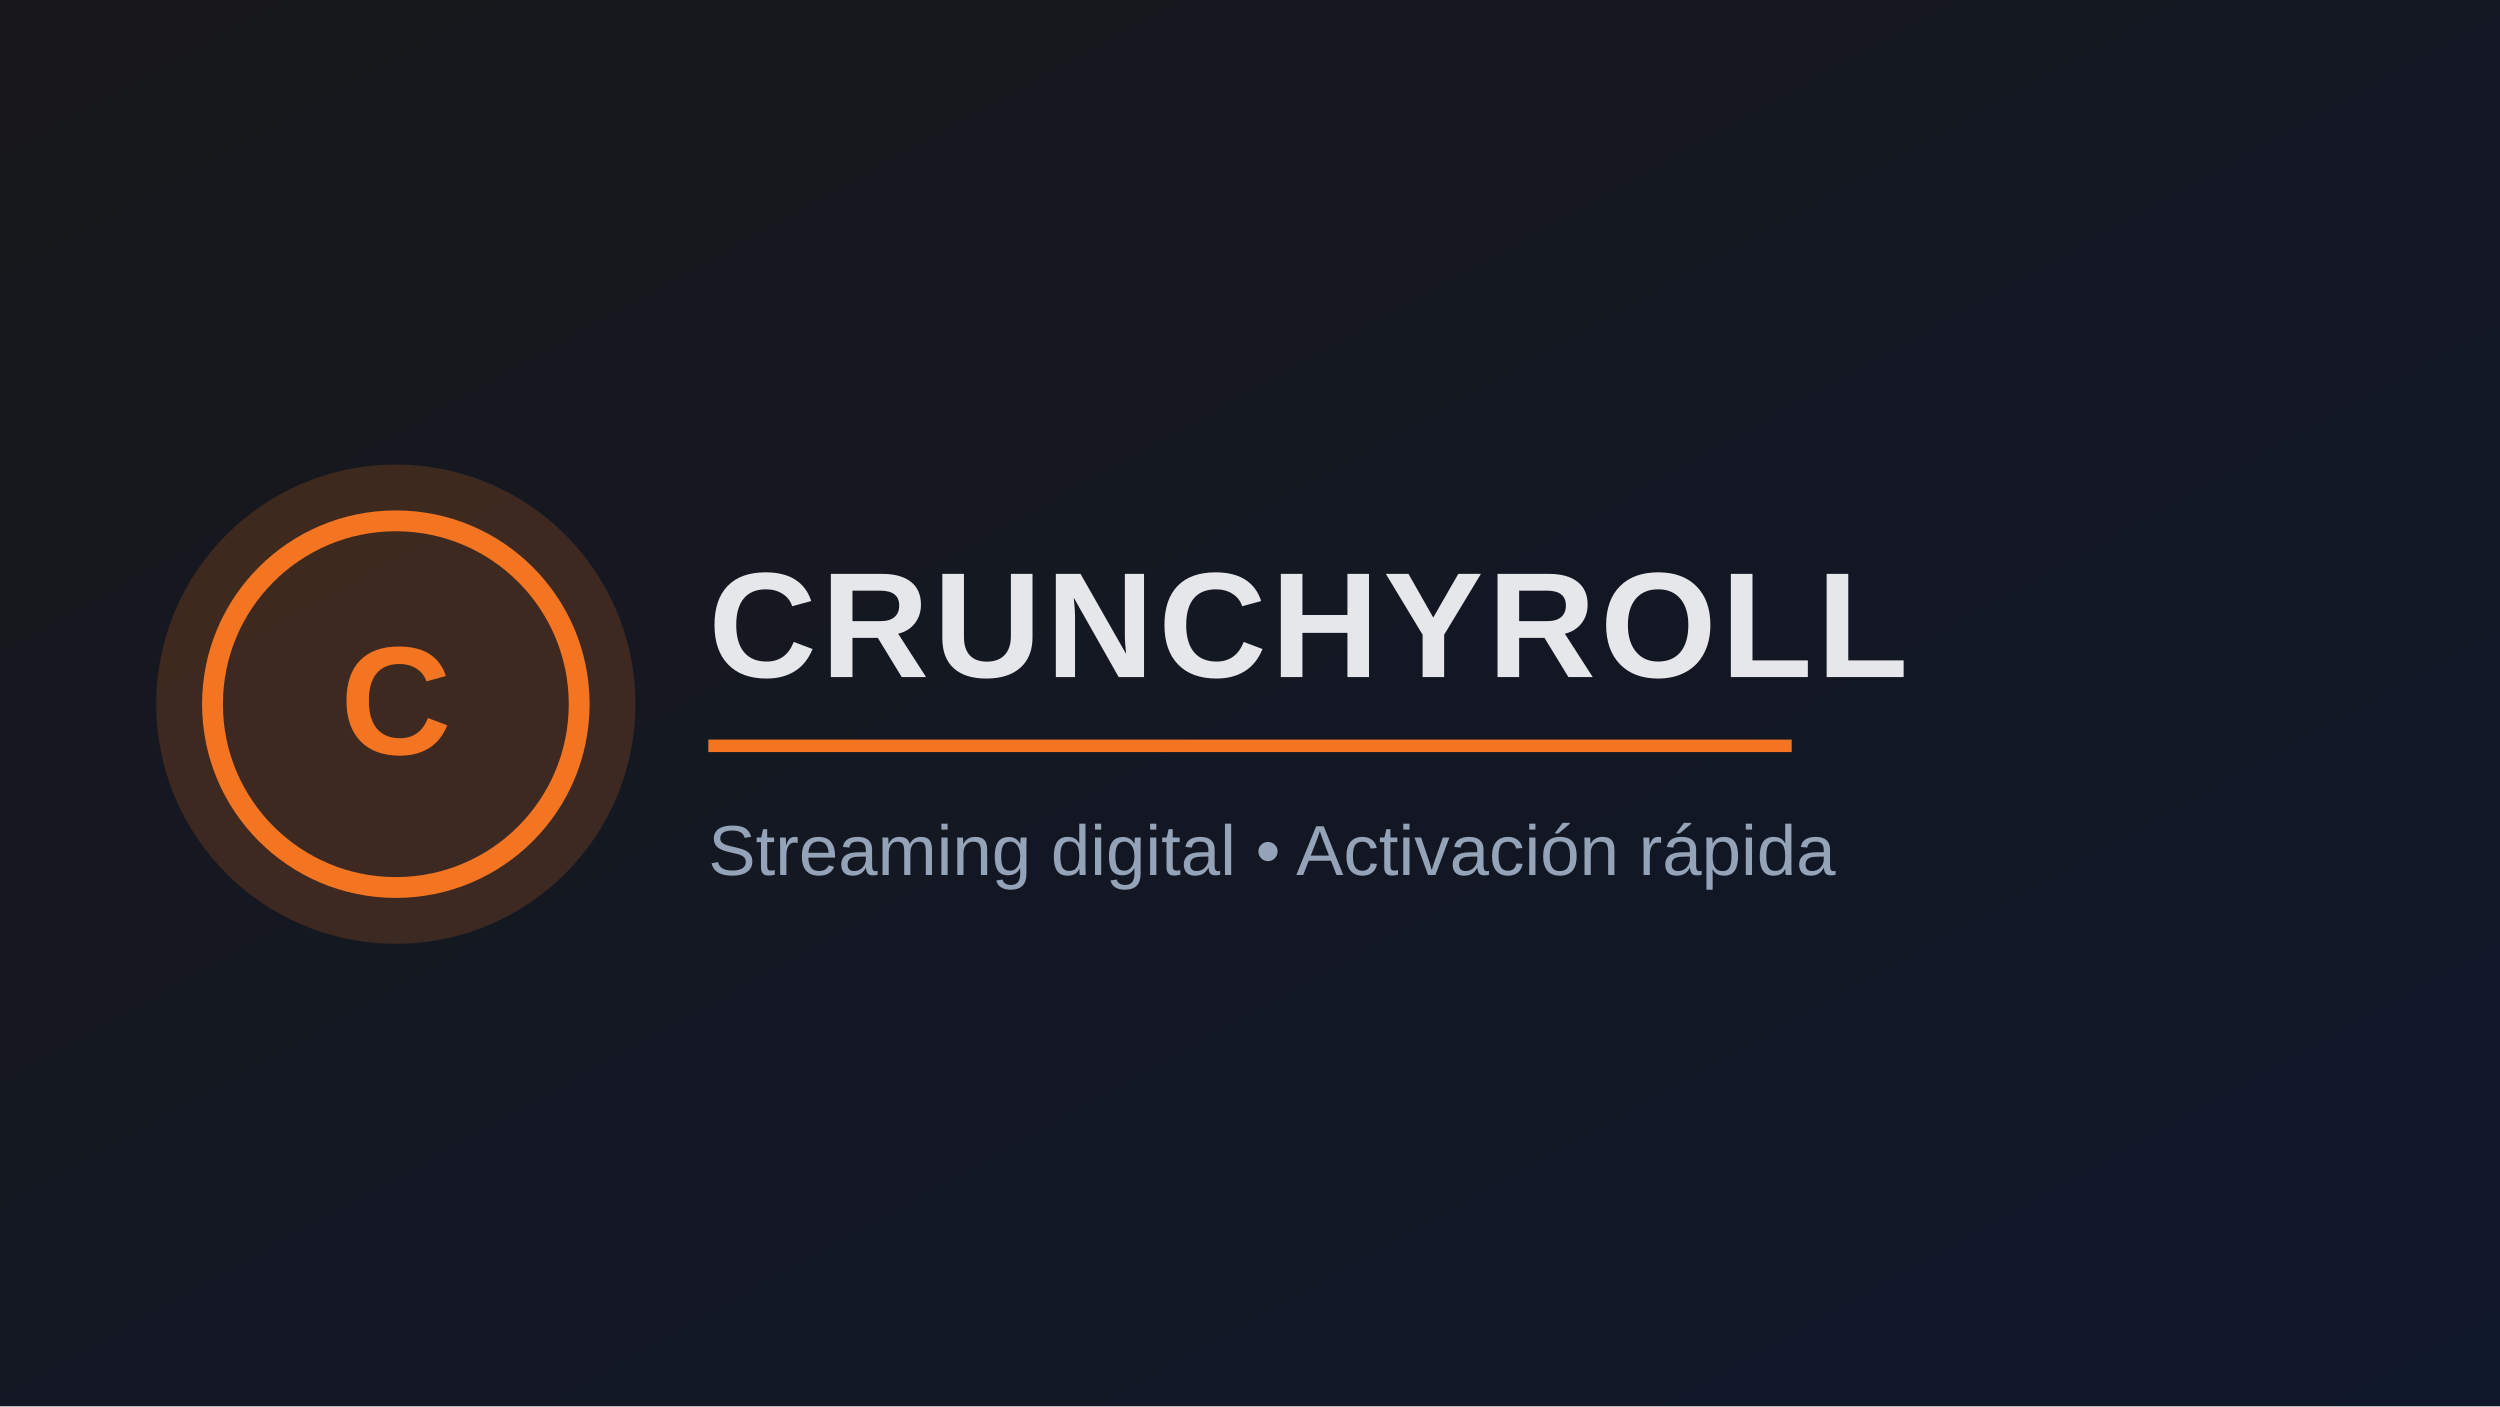
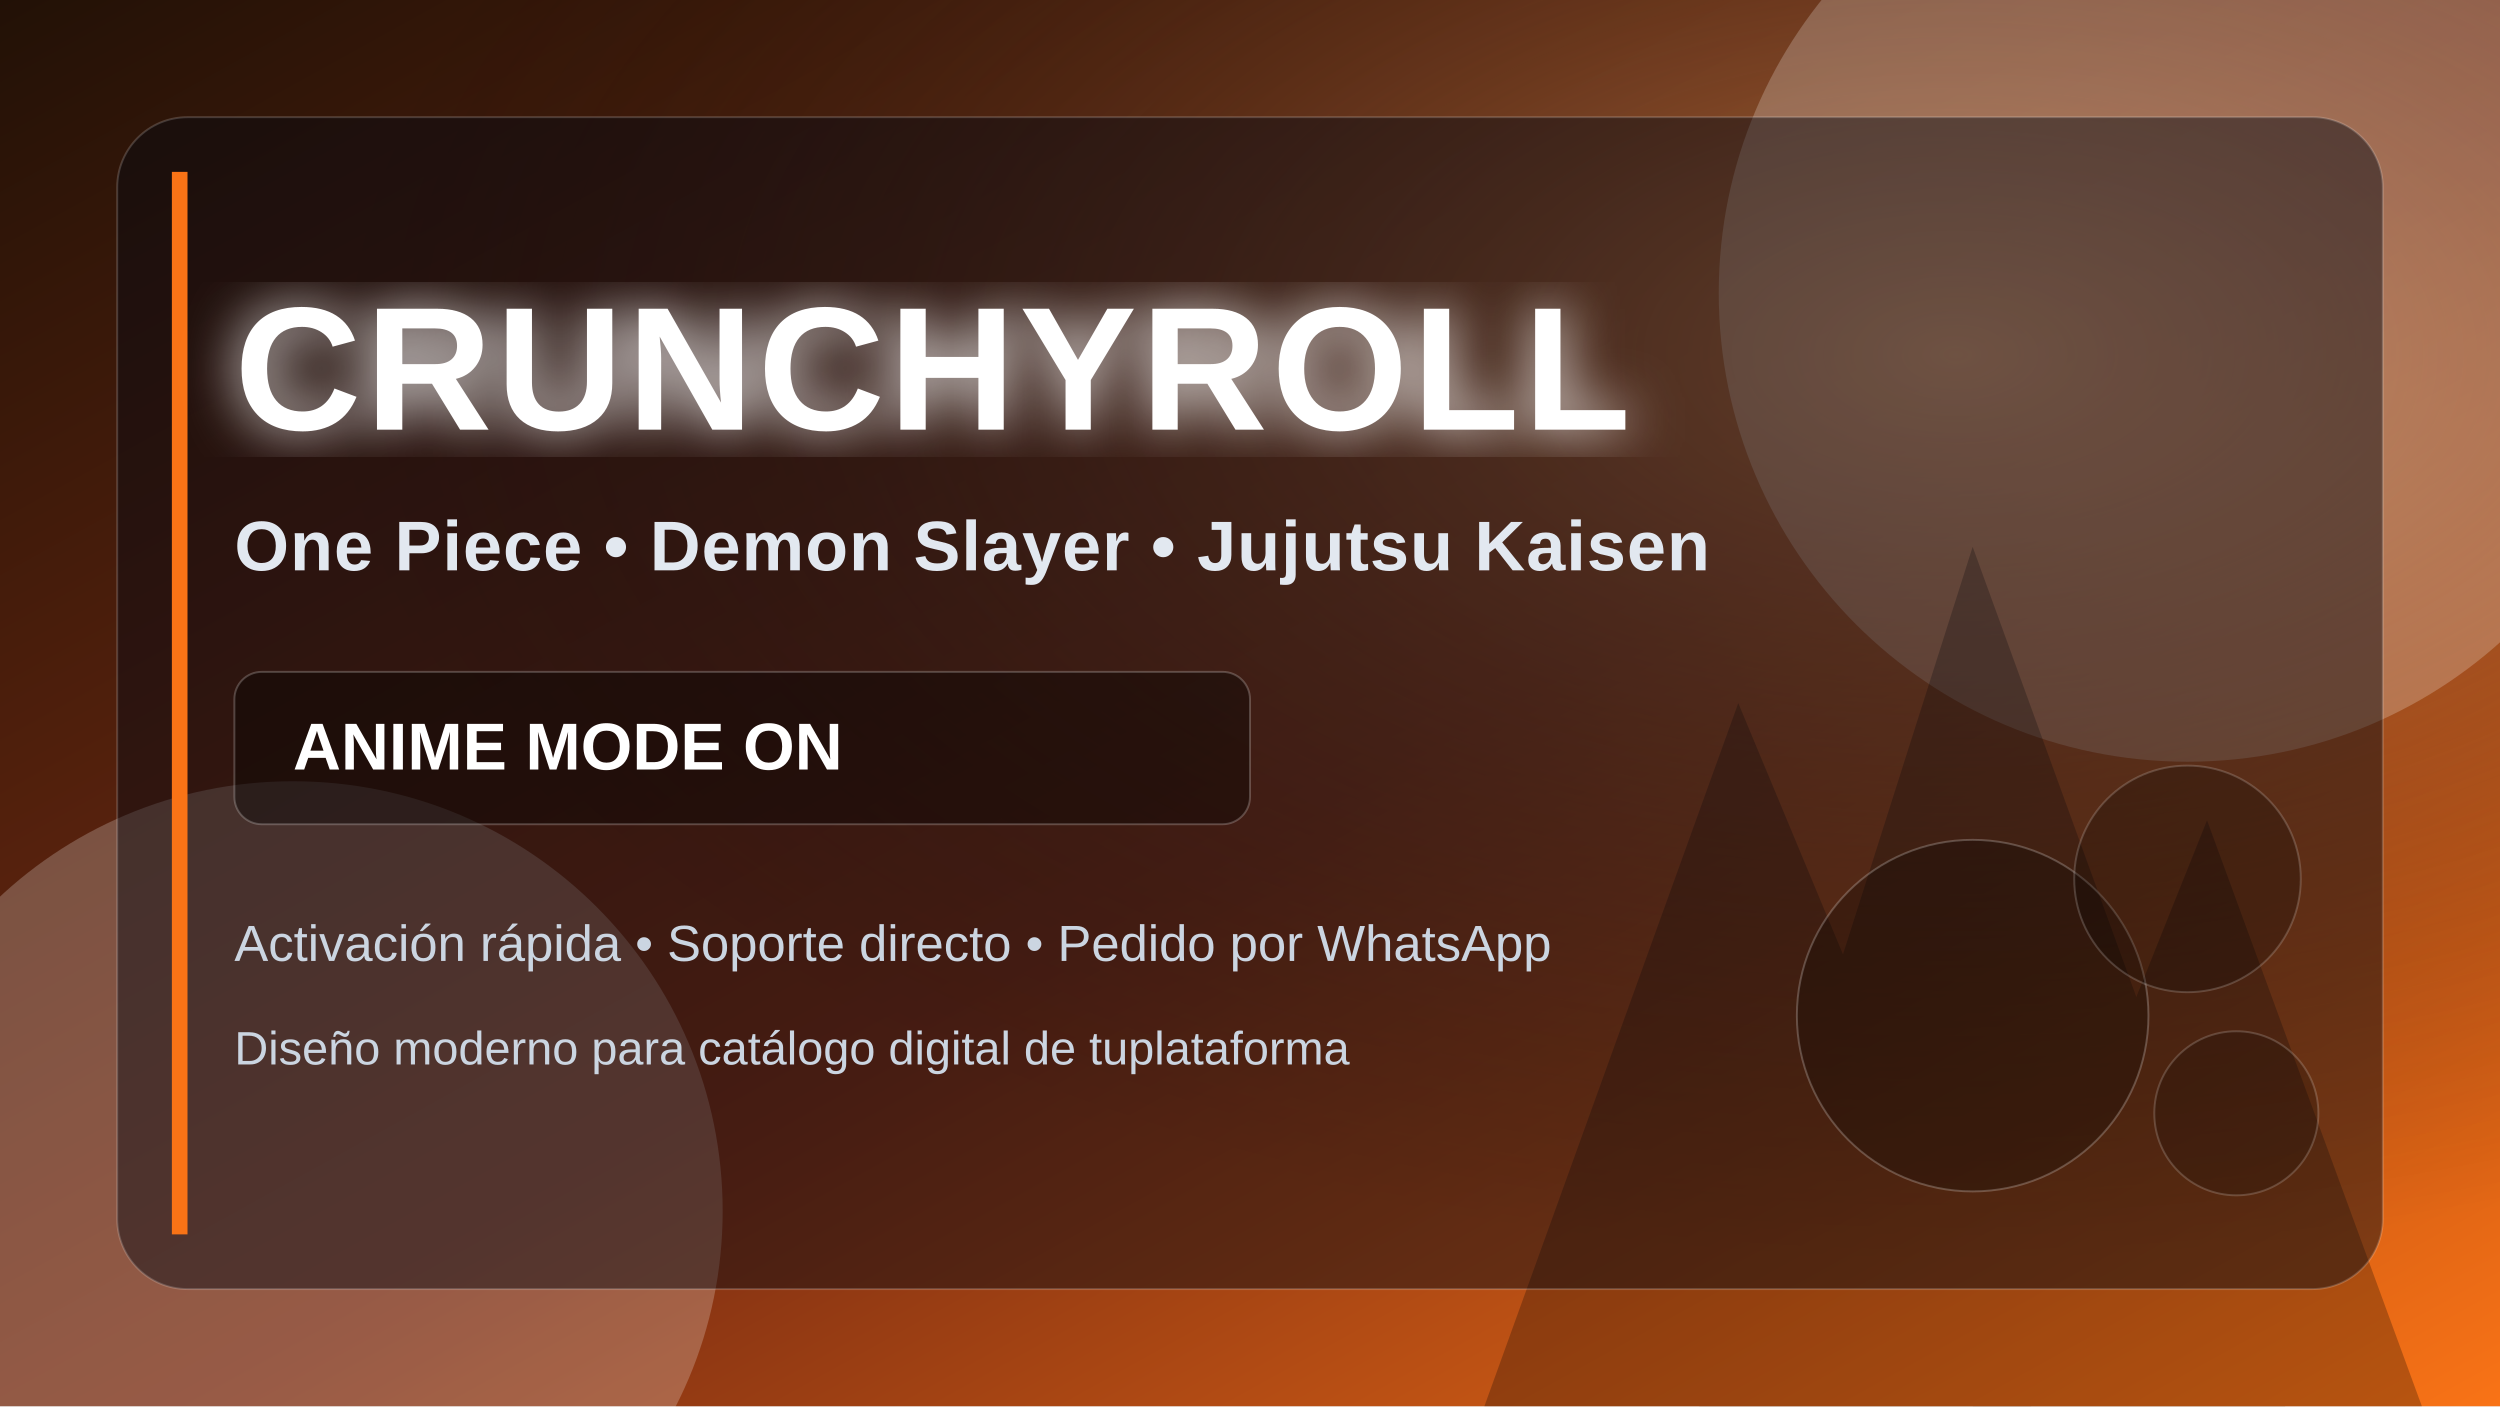
- <svg xmlns="http://www.w3.org/2000/svg" width="1200" height="675" viewBox="0 0 1200 675">
+ <svg xmlns="http://www.w3.org/2000/svg" width="1280" height="720" viewBox="0 0 1280 720" role="img" aria-label="CRUNCHYROLL">
  <defs>
-     <linearGradient id="g" x1="0" y1="0" x2="1" y2="1">
-       <stop offset="0%" stop-color="#18181B" />
-       <stop offset="100%" stop-color="#0F172A" />
+     <linearGradient id="bg" x1="0" y1="0" x2="1" y2="1">
+       <stop offset="0%" stop-color="#221106" />
+       <stop offset="55%" stop-color="#7C2D12" />
+       <stop offset="100%" stop-color="#F97316" />
    </linearGradient>
+     <radialGradient id="glow" cx="78%" cy="25%" r="65%">
+       <stop offset="0%" stop-color="#fdba74" stop-opacity="0.48" />
+       <stop offset="100%" stop-color="#000" stop-opacity="0" />
+     </radialGradient>
+     <filter id="softGlow" x="-20%" y="-20%" width="140%" height="140%">
+       <feGaussianBlur stdDeviation="14" result="blur" />
+       <feMerge>
+         <feMergeNode in="blur" />
+         <feMergeNode in="SourceGraphic" />
+       </feMerge>
+     </filter>
  </defs>
-   <rect width="1200" height="675" fill="url(#g)" />
-   <circle cx="190" cy="338" r="115" fill="#F47521" opacity="0.18" />
-   <circle cx="190" cy="338" r="88" fill="none" stroke="#F47521" stroke-width="10" />
-   <text x="190" y="362" text-anchor="middle" fill="#F47521" font-family="Arial Black, Arial" font-size="74" font-weight="900">C</text>
-   <text x="340" y="325" fill="#E5E7EB" font-family="Arial Black, Arial" font-size="72" font-weight="900" letter-spacing="2">CRUNCHYROLL</text>
-   <rect x="340" y="355" width="520" height="6" fill="#F47521" />
-   <text x="340" y="420" fill="#94A3B8" font-family="Arial, sans-serif" font-size="34">Streaming digital • Activación rápida</text>
+   <rect width="1280" height="720" fill="url(#bg)" />
+   <rect width="1280" height="720" fill="url(#glow)" />
+   <g opacity="0.22">
+     <circle cx="1120" cy="150" r="240" fill="#ffffff" />
+     <circle cx="150" cy="620" r="220" fill="#ffffff" />
+   </g>
+   <g opacity="0.25">
+     <polygon points="760,720 890,360 1040,720" fill="#000" />
+     <polygon points="870,720 1010,280 1170,720" fill="#000" />
+     <polygon points="1010,720 1130,420 1240,720" fill="#000" />
+   </g>
+   <rect x="60" y="60" width="1160" height="600" rx="36" fill="rgba(3,7,18,0.45)" stroke="rgba(255,255,255,0.18)" />
+   <rect x="88" y="88" width="8" height="544" fill="#F97316" />
+   <text x="120" y="220" fill="#fff" style="font-family:Arial,Helvetica,sans-serif;font-weight:900;font-size:90px;letter-spacing:2px;" filter="url(#softGlow)">CRUNCHYROLL</text>
+   <text x="120" y="292" fill="#e2e8f0" style="font-family:Arial,Helvetica,sans-serif;font-weight:700;font-size:36px;letter-spacing:.5px;">One Piece • Demon Slayer • Jujutsu Kaisen</text>
+   <rect x="120" y="344" width="520" height="78" rx="14" fill="rgba(0,0,0,0.38)" stroke="rgba(255,255,255,0.22)" />
+   <text x="150" y="394" fill="#fff" style="font-family:Arial,Helvetica,sans-serif;font-weight:800;font-size:34px;">ANIME MODE ON</text>
+   <text x="120" y="492" fill="#cbd5e1" style="font-family:Arial,Helvetica,sans-serif;font-size:26px;">Activación rápida • Soporte directo • Pedido por WhatsApp</text>
+   <text x="120" y="545" fill="#cbd5e1" style="font-family:Arial,Helvetica,sans-serif;font-size:24px;">Diseño moderno para catálogo digital de tuplataforma</text>
+   <g opacity="0.9">
+     <circle cx="1010" cy="520" r="90" fill="rgba(0,0,0,0.3)" stroke="rgba(255,255,255,0.25)" />
+     <circle cx="1120" cy="450" r="58" fill="rgba(0,0,0,0.28)" stroke="rgba(255,255,255,0.2)" />
+     <circle cx="1145" cy="570" r="42" fill="rgba(0,0,0,0.22)" stroke="rgba(255,255,255,0.2)" />
+   </g>
</svg>
